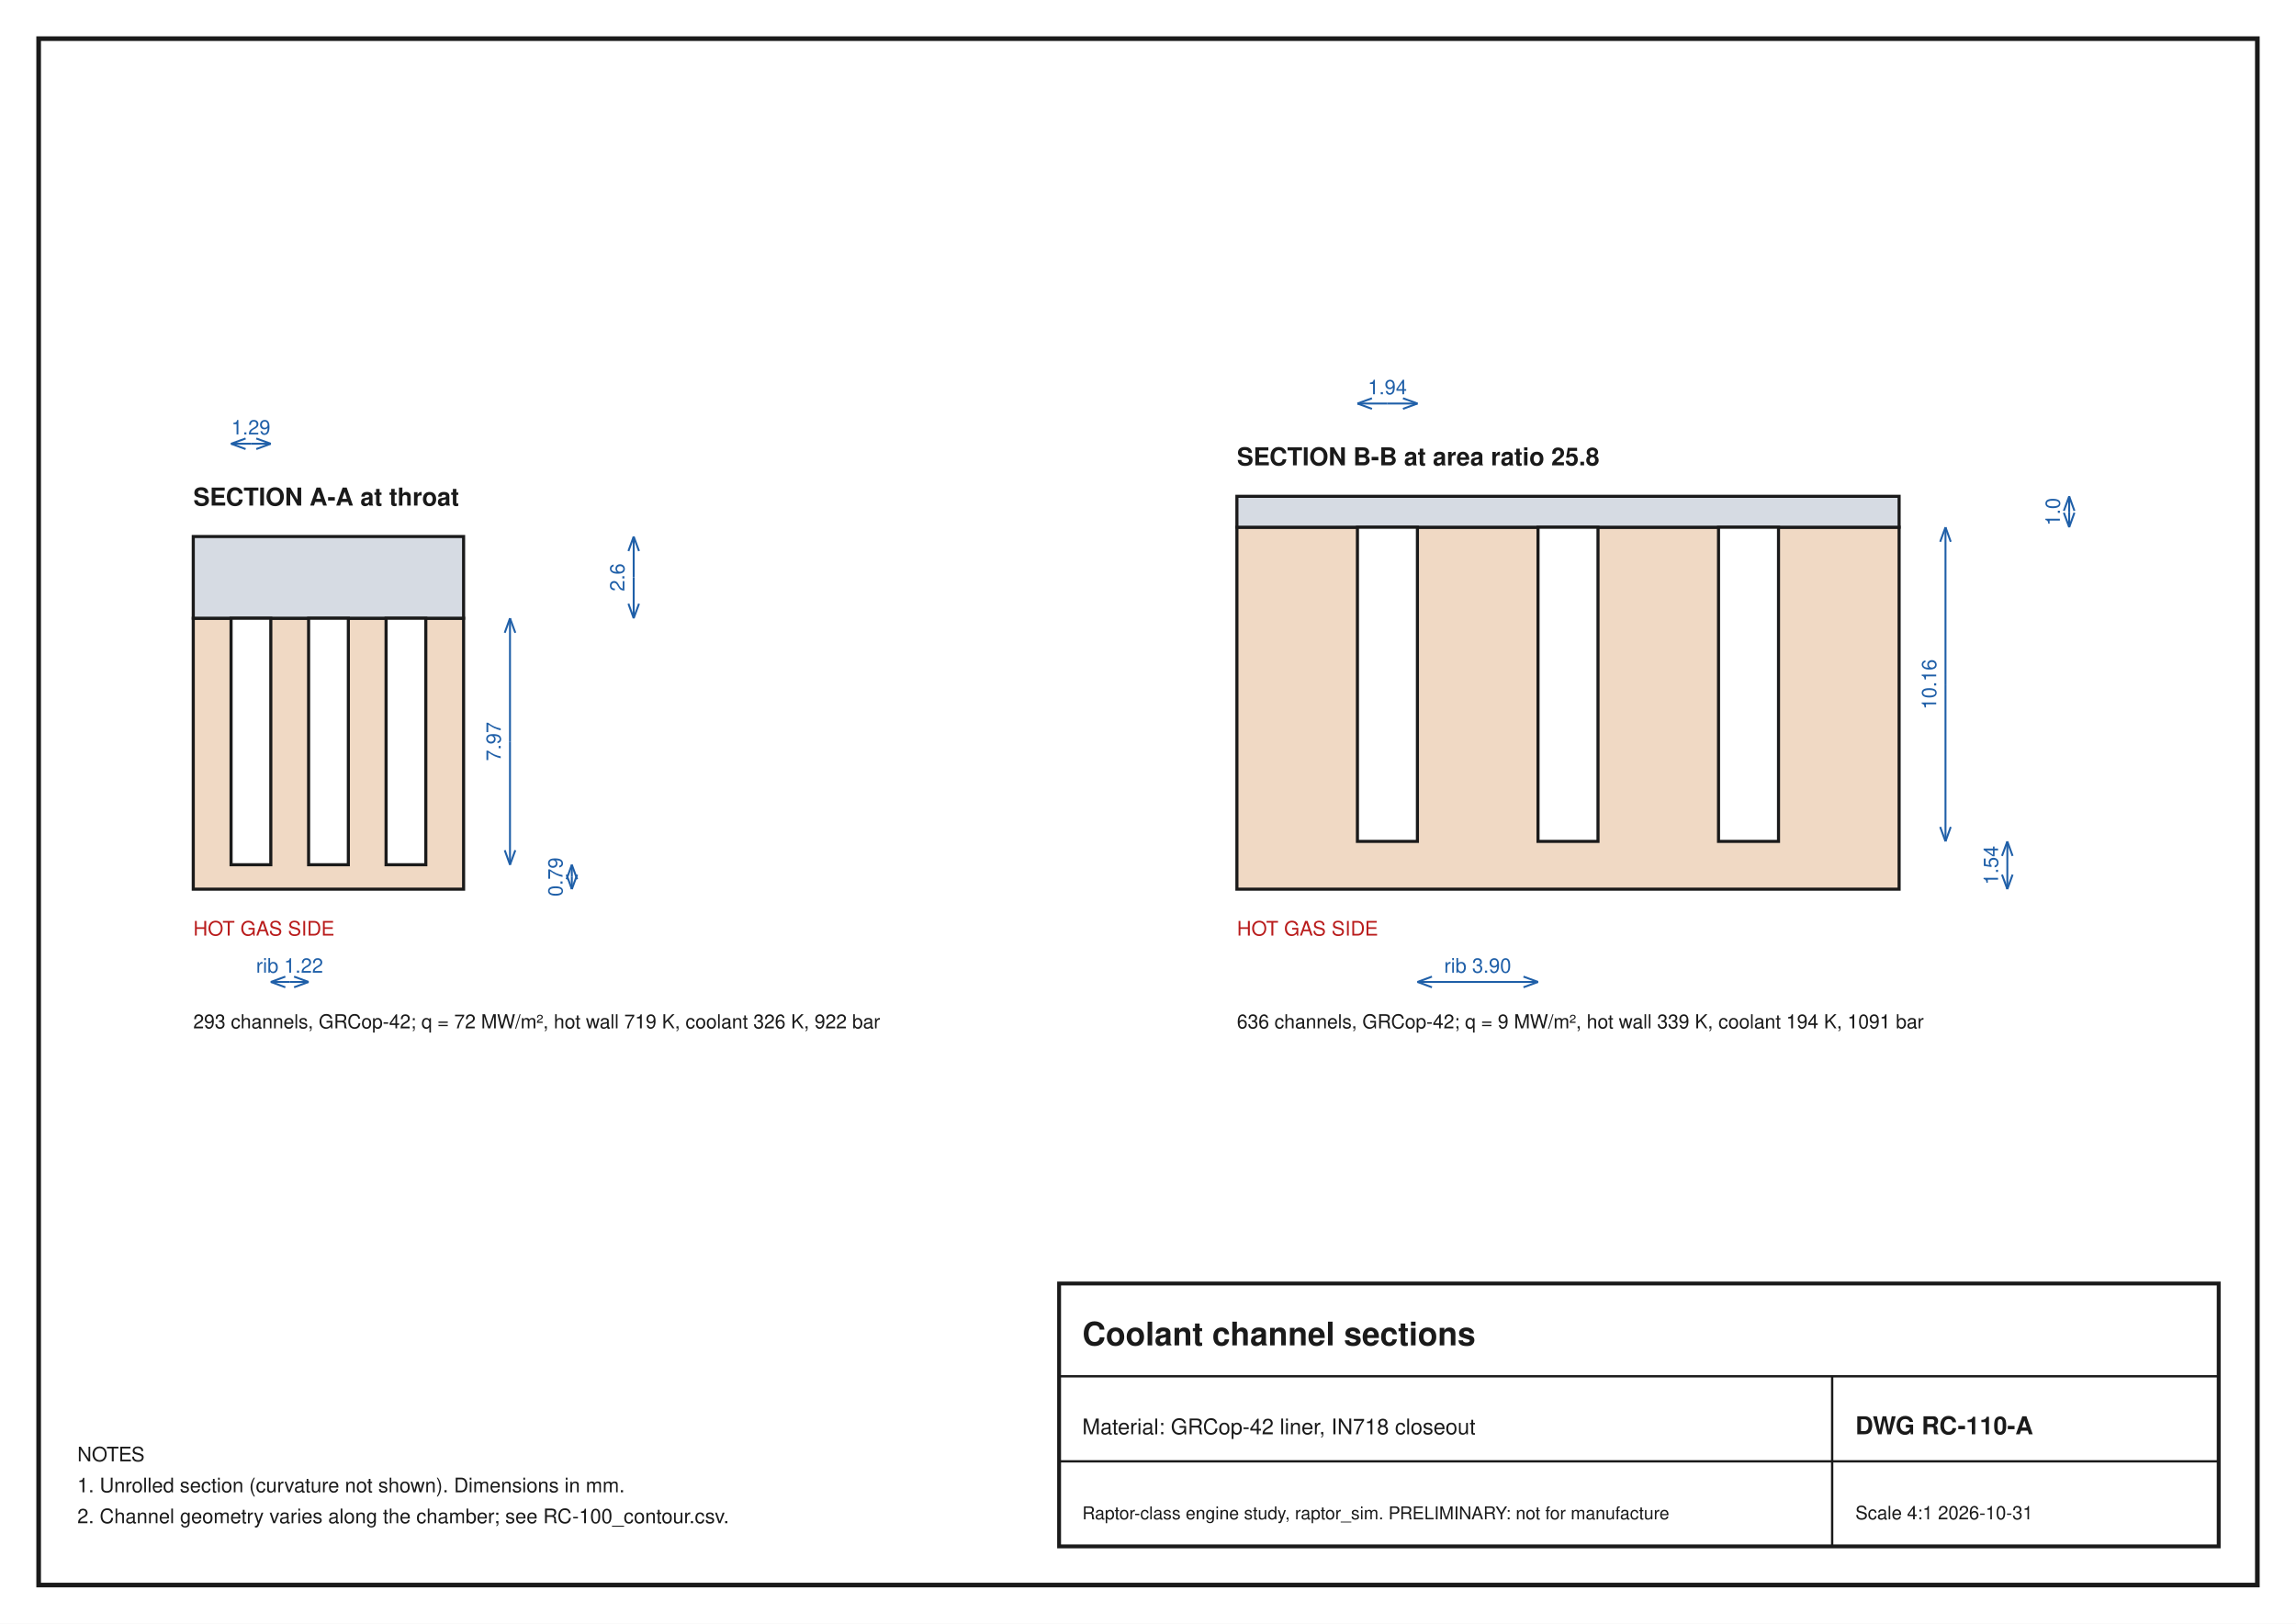
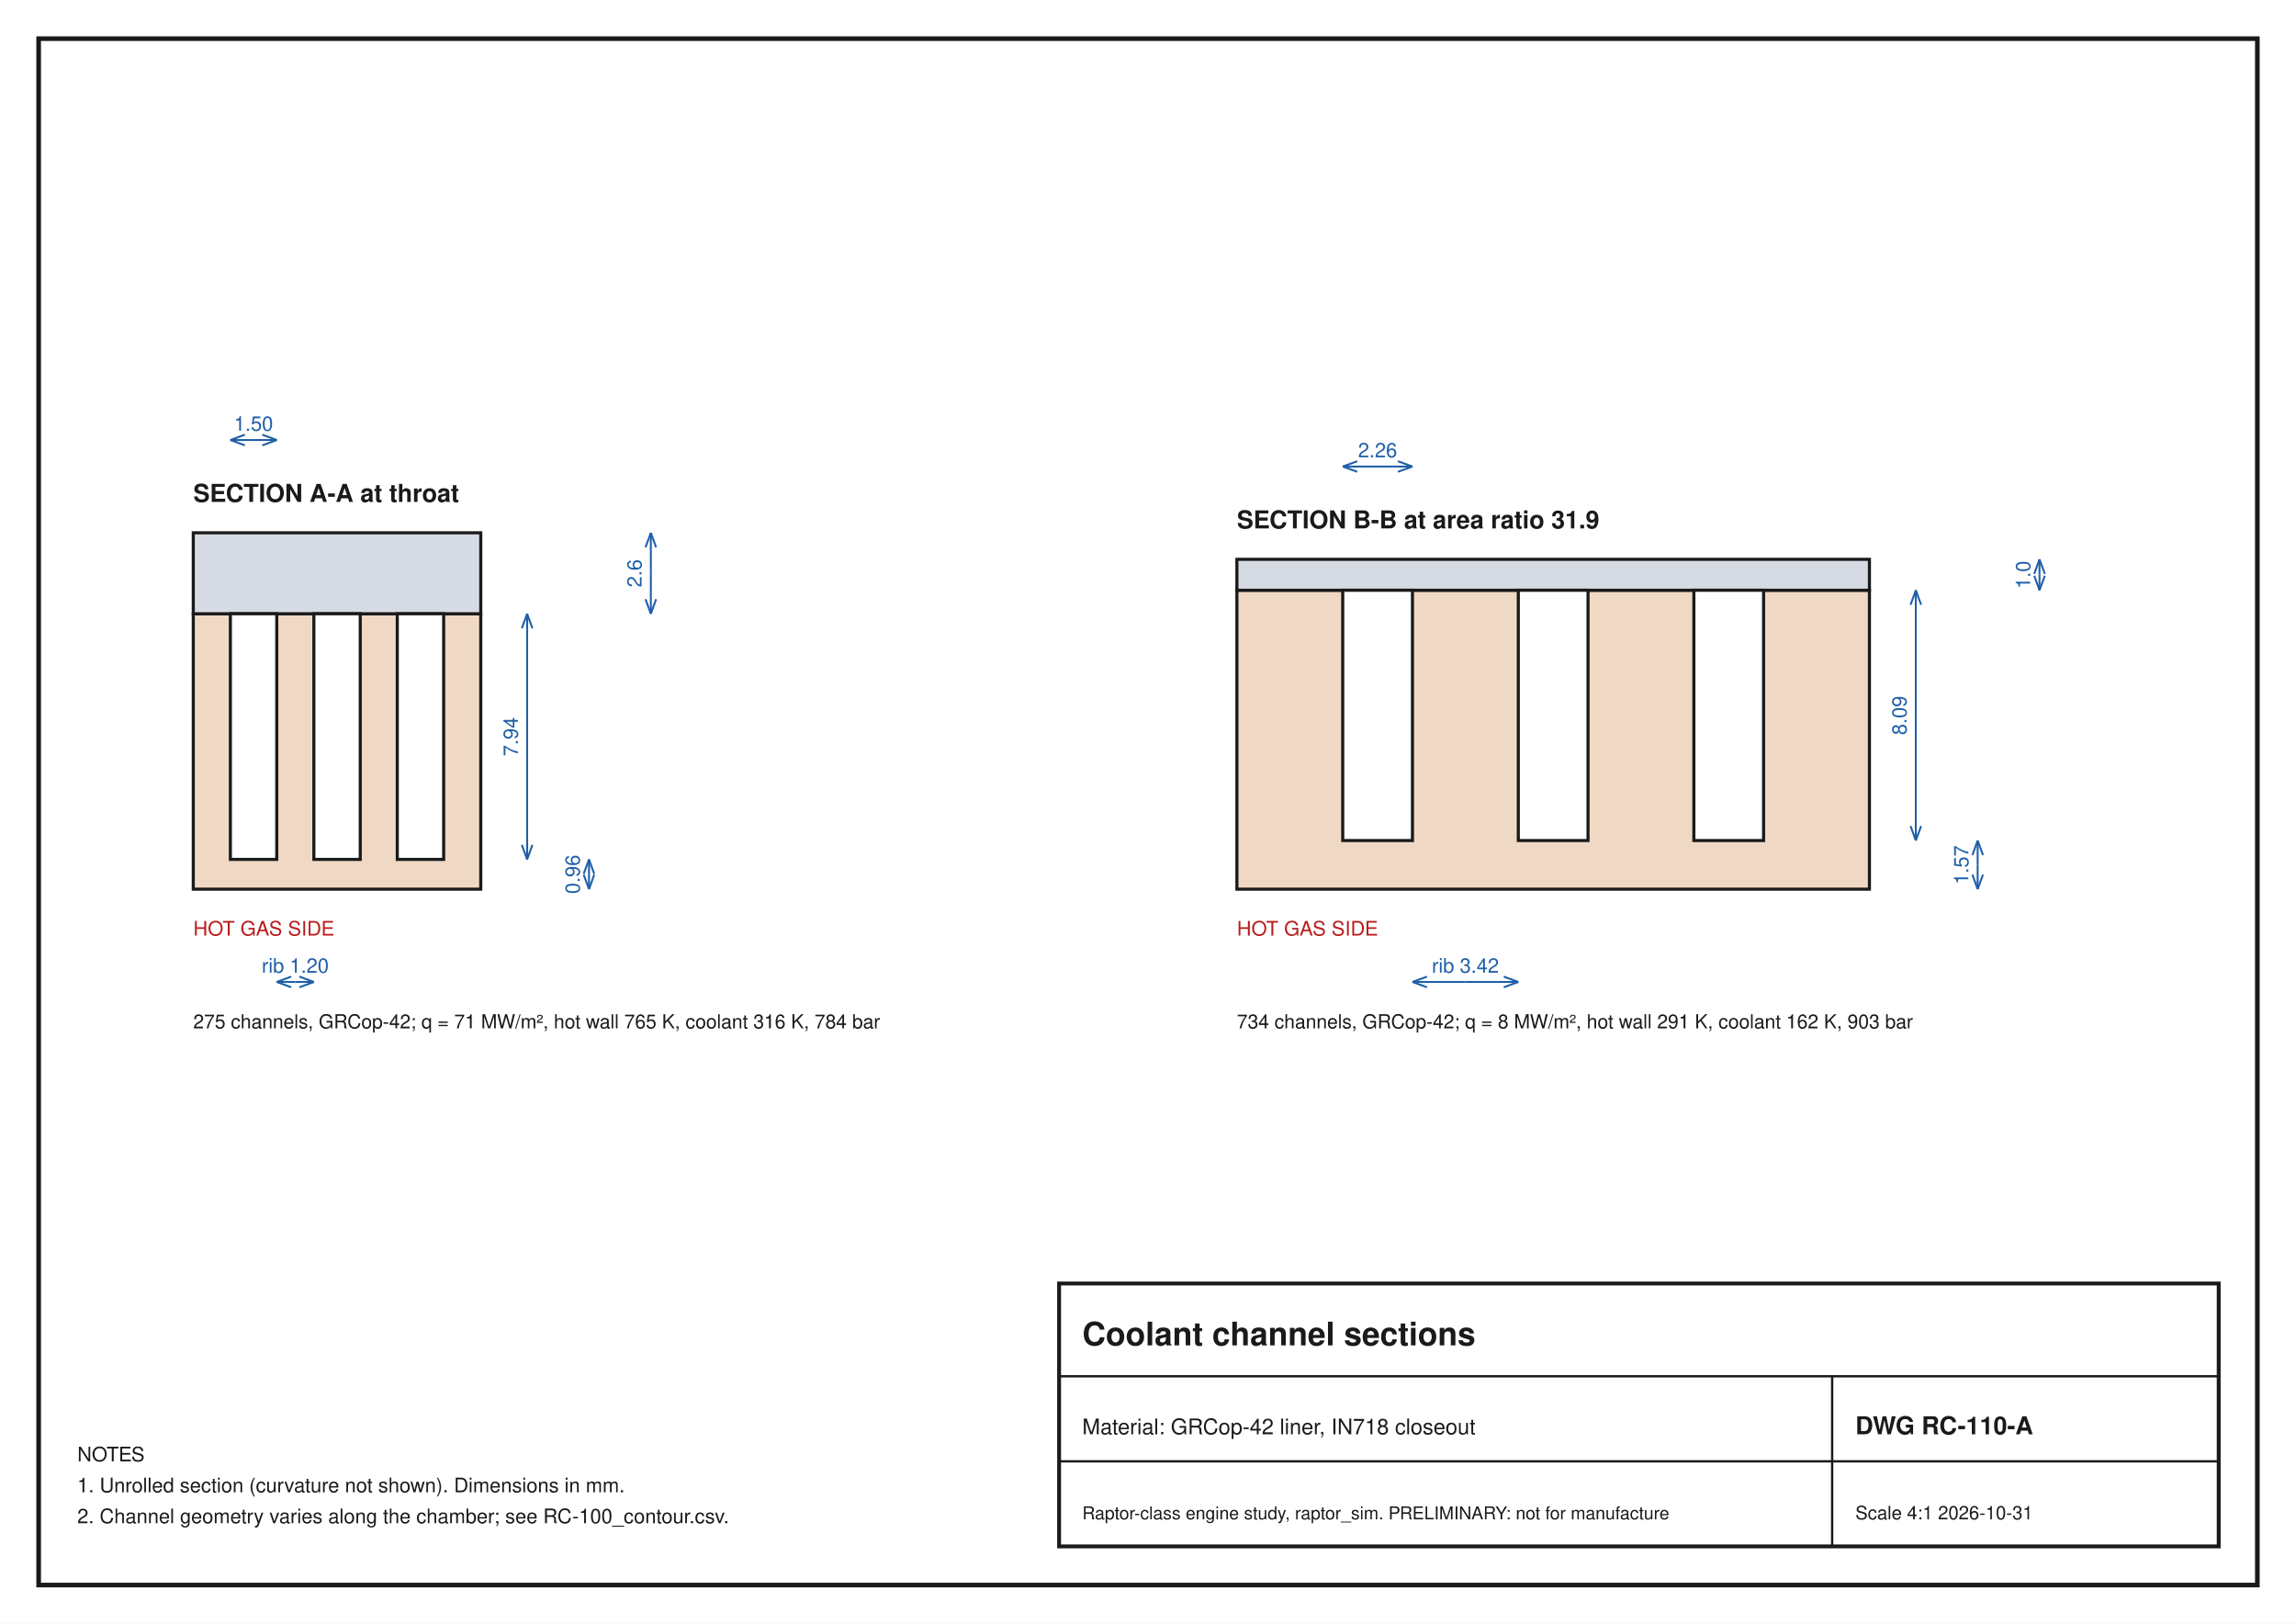
<svg xmlns="http://www.w3.org/2000/svg" width="297.0mm" height="210.0mm" viewBox="0 0 297.0 210.0">
  <rect width="100%" height="100%" fill="white" />
  <rect x="5.0" y="5.0" width="287.0" height="200.0" fill="none" stroke="#1a1a1a" stroke-width="0.6" />
-   <rect x="25.00" y="79.96" width="34.97" height="35.04" fill="#f0d9c4" stroke="#1a1a1a" stroke-width="0.4" />
-   <rect x="25.00" y="69.39" width="34.97" height="10.57" fill="#d6dbe3" stroke="#1a1a1a" stroke-width="0.4" />
-   <rect x="29.89" y="79.96" width="5.14" height="31.88" fill="white" stroke="#1a1a1a" stroke-width="0.4" />
-   <rect x="39.92" y="79.96" width="5.14" height="31.88" fill="white" stroke="#1a1a1a" stroke-width="0.4" />
-   <rect x="49.94" y="79.96" width="5.14" height="31.88" fill="white" stroke="#1a1a1a" stroke-width="0.4" />
+   <rect x="25.00" y="79.38" width="37.19" height="35.62" fill="#f0d9c4" stroke="#1a1a1a" stroke-width="0.4" />
+   <rect x="25.00" y="68.91" width="37.19" height="10.47" fill="#d6dbe3" stroke="#1a1a1a" stroke-width="0.4" />
+   <rect x="29.80" y="79.38" width="6.00" height="31.77" fill="white" stroke="#1a1a1a" stroke-width="0.4" />
+   <rect x="40.60" y="79.38" width="6.00" height="31.77" fill="white" stroke="#1a1a1a" stroke-width="0.4" />
+   <rect x="51.39" y="79.38" width="6.00" height="31.77" fill="white" stroke="#1a1a1a" stroke-width="0.4" />
  <text x="25.00" y="121.00" font-size="2.6" fill="#b91c1c" text-anchor="start" font-weight="normal" font-family="Helvetica, Arial, sans-serif">HOT GAS SIDE</text>
-   <text x="25.00" y="65.39" font-size="3.2" fill="#1a1a1a" text-anchor="start" font-weight="bold" font-family="Helvetica, Arial, sans-serif">SECTION A-A at throat</text>
-   <line x1="32.46" y1="57.39" x2="29.89" y2="57.39" stroke="#1f5fa8" stroke-width="0.25" />
-   <line x1="29.89" y1="57.39" x2="31.77" y2="56.71" stroke="#1f5fa8" stroke-width="0.25" />
-   <line x1="29.89" y1="57.39" x2="31.77" y2="58.08" stroke="#1f5fa8" stroke-width="0.25" />
-   <line x1="32.46" y1="57.39" x2="35.03" y2="57.39" stroke="#1f5fa8" stroke-width="0.25" />
-   <line x1="35.03" y1="57.39" x2="33.15" y2="58.08" stroke="#1f5fa8" stroke-width="0.25" />
-   <line x1="35.03" y1="57.39" x2="33.15" y2="56.71" stroke="#1f5fa8" stroke-width="0.25" />
-   <text x="32.46" y="56.19" font-size="2.6" fill="#1f5fa8" text-anchor="middle" font-weight="normal" font-family="Helvetica, Arial, sans-serif">1.29</text>
-   <line x1="37.47" y1="127.00" x2="35.03" y2="127.00" stroke="#1f5fa8" stroke-width="0.25" />
-   <line x1="35.03" y1="127.00" x2="36.91" y2="126.31" stroke="#1f5fa8" stroke-width="0.25" />
-   <line x1="35.03" y1="127.00" x2="36.91" y2="127.69" stroke="#1f5fa8" stroke-width="0.25" />
-   <line x1="37.47" y1="127.00" x2="39.92" y2="127.00" stroke="#1f5fa8" stroke-width="0.25" />
-   <line x1="39.92" y1="127.00" x2="38.04" y2="127.69" stroke="#1f5fa8" stroke-width="0.25" />
-   <line x1="39.92" y1="127.00" x2="38.04" y2="126.31" stroke="#1f5fa8" stroke-width="0.25" />
-   <text x="37.47" y="125.80" font-size="2.6" fill="#1f5fa8" text-anchor="middle" font-weight="normal" font-family="Helvetica, Arial, sans-serif">rib 1.22</text>
-   <line x1="65.97" y1="95.90" x2="65.97" y2="111.84" stroke="#1f5fa8" stroke-width="0.25" />
-   <line x1="65.97" y1="111.84" x2="65.29" y2="109.96" stroke="#1f5fa8" stroke-width="0.25" />
-   <line x1="65.97" y1="111.84" x2="66.66" y2="109.96" stroke="#1f5fa8" stroke-width="0.25" />
-   <line x1="65.97" y1="95.90" x2="65.97" y2="79.96" stroke="#1f5fa8" stroke-width="0.25" />
-   <line x1="65.97" y1="79.96" x2="66.66" y2="81.84" stroke="#1f5fa8" stroke-width="0.25" />
-   <line x1="65.97" y1="79.96" x2="65.29" y2="81.84" stroke="#1f5fa8" stroke-width="0.25" />
-   <text x="64.77" y="95.90" font-size="2.6" fill="#1f5fa8" text-anchor="middle" font-weight="normal" font-family="Helvetica, Arial, sans-serif" transform="rotate(-90.0 64.77 95.90)">7.97</text>
-   <line x1="73.97" y1="113.42" x2="73.97" y2="115.00" stroke="#1f5fa8" stroke-width="0.25" />
-   <line x1="73.97" y1="115.00" x2="73.29" y2="113.12" stroke="#1f5fa8" stroke-width="0.25" />
-   <line x1="73.97" y1="115.00" x2="74.66" y2="113.12" stroke="#1f5fa8" stroke-width="0.25" />
-   <line x1="73.97" y1="113.42" x2="73.97" y2="111.84" stroke="#1f5fa8" stroke-width="0.25" />
-   <line x1="73.97" y1="111.84" x2="74.66" y2="113.72" stroke="#1f5fa8" stroke-width="0.25" />
-   <line x1="73.97" y1="111.84" x2="73.29" y2="113.72" stroke="#1f5fa8" stroke-width="0.25" />
-   <text x="72.77" y="113.42" font-size="2.6" fill="#1f5fa8" text-anchor="middle" font-weight="normal" font-family="Helvetica, Arial, sans-serif" transform="rotate(-90.0 72.77 113.42)">0.79</text>
-   <line x1="81.97" y1="74.67" x2="81.97" y2="79.96" stroke="#1f5fa8" stroke-width="0.25" />
-   <line x1="81.97" y1="79.96" x2="81.29" y2="78.08" stroke="#1f5fa8" stroke-width="0.25" />
-   <line x1="81.97" y1="79.96" x2="82.66" y2="78.08" stroke="#1f5fa8" stroke-width="0.25" />
-   <line x1="81.97" y1="74.67" x2="81.97" y2="69.39" stroke="#1f5fa8" stroke-width="0.25" />
-   <line x1="81.97" y1="69.39" x2="82.66" y2="71.27" stroke="#1f5fa8" stroke-width="0.25" />
-   <line x1="81.97" y1="69.39" x2="81.29" y2="71.27" stroke="#1f5fa8" stroke-width="0.25" />
-   <text x="80.77" y="74.67" font-size="2.6" fill="#1f5fa8" text-anchor="middle" font-weight="normal" font-family="Helvetica, Arial, sans-serif" transform="rotate(-90.0 80.77 74.67)">2.6</text>
-   <text x="25.00" y="133.00" font-size="2.5" fill="#1a1a1a" text-anchor="start" font-weight="normal" font-family="Helvetica, Arial, sans-serif">293 channels, GRCop-42; q = 72 MW/m², hot wall 719 K, coolant 326 K, 922 bar</text>
-   <rect x="160.00" y="68.19" width="85.66" height="46.81" fill="#f0d9c4" stroke="#1a1a1a" stroke-width="0.4" />
-   <rect x="160.00" y="64.19" width="85.66" height="4.00" fill="#d6dbe3" stroke="#1a1a1a" stroke-width="0.4" />
-   <rect x="175.59" y="68.19" width="7.76" height="40.63" fill="white" stroke="#1a1a1a" stroke-width="0.4" />
-   <rect x="198.95" y="68.19" width="7.76" height="40.63" fill="white" stroke="#1a1a1a" stroke-width="0.4" />
-   <rect x="222.30" y="68.19" width="7.76" height="40.63" fill="white" stroke="#1a1a1a" stroke-width="0.4" />
+   <text x="25.00" y="64.91" font-size="3.2" fill="#1a1a1a" text-anchor="start" font-weight="bold" font-family="Helvetica, Arial, sans-serif">SECTION A-A at throat</text>
+   <line x1="32.80" y1="56.91" x2="29.80" y2="56.91" stroke="#1f5fa8" stroke-width="0.25" />
+   <line x1="29.80" y1="56.91" x2="31.68" y2="56.22" stroke="#1f5fa8" stroke-width="0.25" />
+   <line x1="29.80" y1="56.91" x2="31.68" y2="57.60" stroke="#1f5fa8" stroke-width="0.25" />
+   <line x1="32.80" y1="56.91" x2="35.80" y2="56.91" stroke="#1f5fa8" stroke-width="0.25" />
+   <line x1="35.80" y1="56.91" x2="33.92" y2="57.60" stroke="#1f5fa8" stroke-width="0.25" />
+   <line x1="35.80" y1="56.91" x2="33.92" y2="56.22" stroke="#1f5fa8" stroke-width="0.25" />
+   <text x="32.80" y="55.71" font-size="2.6" fill="#1f5fa8" text-anchor="middle" font-weight="normal" font-family="Helvetica, Arial, sans-serif">1.50</text>
+   <line x1="38.20" y1="127.00" x2="35.80" y2="127.00" stroke="#1f5fa8" stroke-width="0.25" />
+   <line x1="35.80" y1="127.00" x2="37.67" y2="126.31" stroke="#1f5fa8" stroke-width="0.25" />
+   <line x1="35.80" y1="127.00" x2="37.67" y2="127.69" stroke="#1f5fa8" stroke-width="0.25" />
+   <line x1="38.20" y1="127.00" x2="40.60" y2="127.00" stroke="#1f5fa8" stroke-width="0.25" />
+   <line x1="40.60" y1="127.00" x2="38.72" y2="127.69" stroke="#1f5fa8" stroke-width="0.25" />
+   <line x1="40.60" y1="127.00" x2="38.72" y2="126.31" stroke="#1f5fa8" stroke-width="0.25" />
+   <text x="38.20" y="125.80" font-size="2.6" fill="#1f5fa8" text-anchor="middle" font-weight="normal" font-family="Helvetica, Arial, sans-serif">rib 1.20</text>
+   <line x1="68.19" y1="95.27" x2="68.19" y2="111.15" stroke="#1f5fa8" stroke-width="0.25" />
+   <line x1="68.19" y1="111.15" x2="67.50" y2="109.27" stroke="#1f5fa8" stroke-width="0.25" />
+   <line x1="68.19" y1="111.15" x2="68.87" y2="109.27" stroke="#1f5fa8" stroke-width="0.25" />
+   <line x1="68.19" y1="95.27" x2="68.19" y2="79.38" stroke="#1f5fa8" stroke-width="0.25" />
+   <line x1="68.19" y1="79.38" x2="68.87" y2="81.26" stroke="#1f5fa8" stroke-width="0.25" />
+   <line x1="68.19" y1="79.38" x2="67.50" y2="81.26" stroke="#1f5fa8" stroke-width="0.25" />
+   <text x="66.99" y="95.27" font-size="2.6" fill="#1f5fa8" text-anchor="middle" font-weight="normal" font-family="Helvetica, Arial, sans-serif" transform="rotate(-90.0 66.99 95.27)">7.94</text>
+   <line x1="76.19" y1="113.08" x2="76.19" y2="115.00" stroke="#1f5fa8" stroke-width="0.25" />
+   <line x1="76.19" y1="115.00" x2="75.50" y2="113.12" stroke="#1f5fa8" stroke-width="0.25" />
+   <line x1="76.19" y1="115.00" x2="76.87" y2="113.12" stroke="#1f5fa8" stroke-width="0.25" />
+   <line x1="76.19" y1="113.08" x2="76.19" y2="111.15" stroke="#1f5fa8" stroke-width="0.25" />
+   <line x1="76.19" y1="111.15" x2="76.87" y2="113.03" stroke="#1f5fa8" stroke-width="0.25" />
+   <line x1="76.19" y1="111.15" x2="75.50" y2="113.03" stroke="#1f5fa8" stroke-width="0.25" />
+   <text x="74.99" y="113.08" font-size="2.6" fill="#1f5fa8" text-anchor="middle" font-weight="normal" font-family="Helvetica, Arial, sans-serif" transform="rotate(-90.0 74.99 113.08)">0.96</text>
+   <line x1="84.19" y1="74.15" x2="84.19" y2="79.38" stroke="#1f5fa8" stroke-width="0.25" />
+   <line x1="84.19" y1="79.38" x2="83.50" y2="77.50" stroke="#1f5fa8" stroke-width="0.25" />
+   <line x1="84.19" y1="79.38" x2="84.87" y2="77.50" stroke="#1f5fa8" stroke-width="0.25" />
+   <line x1="84.19" y1="74.15" x2="84.19" y2="68.91" stroke="#1f5fa8" stroke-width="0.25" />
+   <line x1="84.19" y1="68.91" x2="84.87" y2="70.79" stroke="#1f5fa8" stroke-width="0.25" />
+   <line x1="84.19" y1="68.91" x2="83.50" y2="70.79" stroke="#1f5fa8" stroke-width="0.25" />
+   <text x="82.99" y="74.15" font-size="2.6" fill="#1f5fa8" text-anchor="middle" font-weight="normal" font-family="Helvetica, Arial, sans-serif" transform="rotate(-90.0 82.99 74.15)">2.6</text>
+   <text x="25.00" y="133.00" font-size="2.5" fill="#1a1a1a" text-anchor="start" font-weight="normal" font-family="Helvetica, Arial, sans-serif">275 channels, GRCop-42; q = 71 MW/m², hot wall 765 K, coolant 316 K, 784 bar</text>
+   <rect x="160.00" y="76.34" width="81.82" height="38.66" fill="#f0d9c4" stroke="#1a1a1a" stroke-width="0.4" />
+   <rect x="160.00" y="72.34" width="81.82" height="4.00" fill="#d6dbe3" stroke="#1a1a1a" stroke-width="0.4" />
+   <rect x="173.69" y="76.34" width="9.02" height="32.37" fill="white" stroke="#1a1a1a" stroke-width="0.4" />
+   <rect x="196.40" y="76.34" width="9.02" height="32.37" fill="white" stroke="#1a1a1a" stroke-width="0.4" />
+   <rect x="219.11" y="76.34" width="9.02" height="32.37" fill="white" stroke="#1a1a1a" stroke-width="0.4" />
  <text x="160.00" y="121.00" font-size="2.6" fill="#b91c1c" text-anchor="start" font-weight="normal" font-family="Helvetica, Arial, sans-serif">HOT GAS SIDE</text>
-   <text x="160.00" y="60.19" font-size="3.2" fill="#1a1a1a" text-anchor="start" font-weight="bold" font-family="Helvetica, Arial, sans-serif">SECTION B-B at area ratio 25.8</text>
-   <line x1="179.47" y1="52.19" x2="175.59" y2="52.19" stroke="#1f5fa8" stroke-width="0.25" />
-   <line x1="175.59" y1="52.19" x2="177.47" y2="51.51" stroke="#1f5fa8" stroke-width="0.25" />
-   <line x1="175.59" y1="52.19" x2="177.47" y2="52.88" stroke="#1f5fa8" stroke-width="0.25" />
-   <line x1="179.47" y1="52.19" x2="183.36" y2="52.19" stroke="#1f5fa8" stroke-width="0.25" />
-   <line x1="183.36" y1="52.19" x2="181.48" y2="52.88" stroke="#1f5fa8" stroke-width="0.25" />
-   <line x1="183.36" y1="52.19" x2="181.48" y2="51.51" stroke="#1f5fa8" stroke-width="0.25" />
-   <text x="179.47" y="50.99" font-size="2.6" fill="#1f5fa8" text-anchor="middle" font-weight="normal" font-family="Helvetica, Arial, sans-serif">1.94</text>
-   <line x1="191.15" y1="127.00" x2="183.36" y2="127.00" stroke="#1f5fa8" stroke-width="0.25" />
-   <line x1="183.36" y1="127.00" x2="185.23" y2="126.31" stroke="#1f5fa8" stroke-width="0.25" />
-   <line x1="183.36" y1="127.00" x2="185.23" y2="127.69" stroke="#1f5fa8" stroke-width="0.25" />
-   <line x1="191.15" y1="127.00" x2="198.95" y2="127.00" stroke="#1f5fa8" stroke-width="0.25" />
-   <line x1="198.95" y1="127.00" x2="197.07" y2="127.69" stroke="#1f5fa8" stroke-width="0.25" />
-   <line x1="198.95" y1="127.00" x2="197.07" y2="126.31" stroke="#1f5fa8" stroke-width="0.25" />
-   <text x="191.15" y="125.80" font-size="2.6" fill="#1f5fa8" text-anchor="middle" font-weight="normal" font-family="Helvetica, Arial, sans-serif">rib 3.90</text>
-   <line x1="251.66" y1="88.51" x2="251.66" y2="108.82" stroke="#1f5fa8" stroke-width="0.25" />
-   <line x1="251.66" y1="108.82" x2="250.97" y2="106.95" stroke="#1f5fa8" stroke-width="0.25" />
-   <line x1="251.66" y1="108.82" x2="252.34" y2="106.95" stroke="#1f5fa8" stroke-width="0.25" />
-   <line x1="251.66" y1="88.51" x2="251.66" y2="68.19" stroke="#1f5fa8" stroke-width="0.25" />
-   <line x1="251.66" y1="68.19" x2="252.34" y2="70.07" stroke="#1f5fa8" stroke-width="0.25" />
-   <line x1="251.66" y1="68.19" x2="250.97" y2="70.07" stroke="#1f5fa8" stroke-width="0.25" />
-   <text x="250.46" y="88.51" font-size="2.6" fill="#1f5fa8" text-anchor="middle" font-weight="normal" font-family="Helvetica, Arial, sans-serif" transform="rotate(-90.0 250.46 88.51)">10.16</text>
-   <line x1="259.66" y1="111.91" x2="259.66" y2="115.00" stroke="#1f5fa8" stroke-width="0.25" />
-   <line x1="259.66" y1="115.00" x2="258.97" y2="113.12" stroke="#1f5fa8" stroke-width="0.25" />
-   <line x1="259.66" y1="115.00" x2="260.34" y2="113.12" stroke="#1f5fa8" stroke-width="0.25" />
-   <line x1="259.66" y1="111.91" x2="259.66" y2="108.82" stroke="#1f5fa8" stroke-width="0.25" />
-   <line x1="259.66" y1="108.82" x2="260.34" y2="110.70" stroke="#1f5fa8" stroke-width="0.25" />
-   <line x1="259.66" y1="108.82" x2="258.97" y2="110.70" stroke="#1f5fa8" stroke-width="0.25" />
-   <text x="258.46" y="111.91" font-size="2.6" fill="#1f5fa8" text-anchor="middle" font-weight="normal" font-family="Helvetica, Arial, sans-serif" transform="rotate(-90.0 258.46 111.91)">1.54</text>
-   <line x1="267.66" y1="66.19" x2="267.66" y2="68.19" stroke="#1f5fa8" stroke-width="0.25" />
-   <line x1="267.66" y1="68.19" x2="266.97" y2="66.31" stroke="#1f5fa8" stroke-width="0.25" />
-   <line x1="267.66" y1="68.19" x2="268.34" y2="66.31" stroke="#1f5fa8" stroke-width="0.25" />
-   <line x1="267.66" y1="66.19" x2="267.66" y2="64.19" stroke="#1f5fa8" stroke-width="0.25" />
-   <line x1="267.66" y1="64.19" x2="268.34" y2="66.07" stroke="#1f5fa8" stroke-width="0.25" />
-   <line x1="267.66" y1="64.19" x2="266.97" y2="66.07" stroke="#1f5fa8" stroke-width="0.25" />
-   <text x="266.46" y="66.19" font-size="2.6" fill="#1f5fa8" text-anchor="middle" font-weight="normal" font-family="Helvetica, Arial, sans-serif" transform="rotate(-90.0 266.46 66.19)">1.0</text>
-   <text x="160.00" y="133.00" font-size="2.5" fill="#1a1a1a" text-anchor="start" font-weight="normal" font-family="Helvetica, Arial, sans-serif">636 channels, GRCop-42; q = 9 MW/m², hot wall 339 K, coolant 194 K, 1091 bar</text>
+   <text x="160.00" y="68.34" font-size="3.2" fill="#1a1a1a" text-anchor="start" font-weight="bold" font-family="Helvetica, Arial, sans-serif">SECTION B-B at area ratio 31.9</text>
+   <line x1="178.20" y1="60.34" x2="173.69" y2="60.34" stroke="#1f5fa8" stroke-width="0.25" />
+   <line x1="173.69" y1="60.34" x2="175.57" y2="59.65" stroke="#1f5fa8" stroke-width="0.25" />
+   <line x1="173.69" y1="60.34" x2="175.57" y2="61.02" stroke="#1f5fa8" stroke-width="0.25" />
+   <line x1="178.20" y1="60.34" x2="182.71" y2="60.34" stroke="#1f5fa8" stroke-width="0.25" />
+   <line x1="182.71" y1="60.34" x2="180.83" y2="61.02" stroke="#1f5fa8" stroke-width="0.25" />
+   <line x1="182.71" y1="60.34" x2="180.83" y2="59.65" stroke="#1f5fa8" stroke-width="0.25" />
+   <text x="178.20" y="59.14" font-size="2.6" fill="#1f5fa8" text-anchor="middle" font-weight="normal" font-family="Helvetica, Arial, sans-serif">2.26</text>
+   <line x1="189.56" y1="127.00" x2="182.71" y2="127.00" stroke="#1f5fa8" stroke-width="0.25" />
+   <line x1="182.71" y1="127.00" x2="184.59" y2="126.31" stroke="#1f5fa8" stroke-width="0.25" />
+   <line x1="182.71" y1="127.00" x2="184.59" y2="127.69" stroke="#1f5fa8" stroke-width="0.25" />
+   <line x1="189.56" y1="127.00" x2="196.40" y2="127.00" stroke="#1f5fa8" stroke-width="0.25" />
+   <line x1="196.40" y1="127.00" x2="194.52" y2="127.69" stroke="#1f5fa8" stroke-width="0.25" />
+   <line x1="196.40" y1="127.00" x2="194.52" y2="126.31" stroke="#1f5fa8" stroke-width="0.25" />
+   <text x="189.56" y="125.80" font-size="2.6" fill="#1f5fa8" text-anchor="middle" font-weight="normal" font-family="Helvetica, Arial, sans-serif">rib 3.42</text>
+   <line x1="247.82" y1="92.53" x2="247.82" y2="108.71" stroke="#1f5fa8" stroke-width="0.25" />
+   <line x1="247.82" y1="108.71" x2="247.14" y2="106.83" stroke="#1f5fa8" stroke-width="0.25" />
+   <line x1="247.82" y1="108.71" x2="248.51" y2="106.83" stroke="#1f5fa8" stroke-width="0.25" />
+   <line x1="247.82" y1="92.53" x2="247.82" y2="76.34" stroke="#1f5fa8" stroke-width="0.25" />
+   <line x1="247.82" y1="76.34" x2="248.51" y2="78.22" stroke="#1f5fa8" stroke-width="0.25" />
+   <line x1="247.82" y1="76.34" x2="247.14" y2="78.22" stroke="#1f5fa8" stroke-width="0.25" />
+   <text x="246.62" y="92.53" font-size="2.6" fill="#1f5fa8" text-anchor="middle" font-weight="normal" font-family="Helvetica, Arial, sans-serif" transform="rotate(-90.0 246.62 92.53)">8.09</text>
+   <line x1="255.82" y1="111.86" x2="255.82" y2="115.00" stroke="#1f5fa8" stroke-width="0.25" />
+   <line x1="255.82" y1="115.00" x2="255.14" y2="113.12" stroke="#1f5fa8" stroke-width="0.25" />
+   <line x1="255.82" y1="115.00" x2="256.51" y2="113.12" stroke="#1f5fa8" stroke-width="0.25" />
+   <line x1="255.82" y1="111.86" x2="255.82" y2="108.71" stroke="#1f5fa8" stroke-width="0.25" />
+   <line x1="255.82" y1="108.71" x2="256.51" y2="110.59" stroke="#1f5fa8" stroke-width="0.25" />
+   <line x1="255.82" y1="108.71" x2="255.14" y2="110.59" stroke="#1f5fa8" stroke-width="0.25" />
+   <text x="254.62" y="111.86" font-size="2.6" fill="#1f5fa8" text-anchor="middle" font-weight="normal" font-family="Helvetica, Arial, sans-serif" transform="rotate(-90.0 254.62 111.86)">1.57</text>
+   <line x1="263.82" y1="74.34" x2="263.82" y2="76.34" stroke="#1f5fa8" stroke-width="0.25" />
+   <line x1="263.82" y1="76.34" x2="263.14" y2="74.46" stroke="#1f5fa8" stroke-width="0.25" />
+   <line x1="263.82" y1="76.34" x2="264.51" y2="74.46" stroke="#1f5fa8" stroke-width="0.25" />
+   <line x1="263.82" y1="74.34" x2="263.82" y2="72.34" stroke="#1f5fa8" stroke-width="0.25" />
+   <line x1="263.82" y1="72.34" x2="264.51" y2="74.22" stroke="#1f5fa8" stroke-width="0.25" />
+   <line x1="263.82" y1="72.34" x2="263.14" y2="74.22" stroke="#1f5fa8" stroke-width="0.25" />
+   <text x="262.62" y="74.34" font-size="2.6" fill="#1f5fa8" text-anchor="middle" font-weight="normal" font-family="Helvetica, Arial, sans-serif" transform="rotate(-90.0 262.62 74.34)">1.0</text>
+   <text x="160.00" y="133.00" font-size="2.5" fill="#1a1a1a" text-anchor="start" font-weight="normal" font-family="Helvetica, Arial, sans-serif">734 channels, GRCop-42; q = 8 MW/m², hot wall 291 K, coolant 162 K, 903 bar</text>
  <rect x="137.00" y="166.00" width="150.00" height="34.00" fill="none" stroke="#1a1a1a" stroke-width="0.5" />
  <line x1="137.00" y1="178.00" x2="287.00" y2="178.00" stroke="#1a1a1a" stroke-width="0.3" />
  <line x1="137.00" y1="189.00" x2="287.00" y2="189.00" stroke="#1a1a1a" stroke-width="0.3" />
  <line x1="237.00" y1="200.00" x2="237.00" y2="178.00" stroke="#1a1a1a" stroke-width="0.3" />
  <text x="140.00" y="174.00" font-size="4.2" fill="#1a1a1a" text-anchor="start" font-weight="bold" font-family="Helvetica, Arial, sans-serif">Coolant channel sections</text>
  <text x="140.00" y="185.50" font-size="2.8" fill="#1a1a1a" text-anchor="start" font-weight="normal" font-family="Helvetica, Arial, sans-serif">Material: GRCop-42 liner, IN718 closeout</text>
  <text x="140.00" y="196.50" font-size="2.3" fill="#1a1a1a" text-anchor="start" font-weight="normal" font-family="Helvetica, Arial, sans-serif">Raptor-class engine study, raptor_sim. PRELIMINARY: not for manufacture</text>
  <text x="240.00" y="185.50" font-size="3.2" fill="#1a1a1a" text-anchor="start" font-weight="bold" font-family="Helvetica, Arial, sans-serif">DWG RC-110-A</text>
  <text x="240.00" y="196.50" font-size="2.4" fill="#1a1a1a" text-anchor="start" font-weight="normal" font-family="Helvetica, Arial, sans-serif">Scale 4:1   2026-10-31</text>
  <text x="10.00" y="189.00" font-size="2.6" fill="#1a1a1a" text-anchor="start" font-weight="normal" font-family="Helvetica, Arial, sans-serif">NOTES</text>
  <text x="10.00" y="193.00" font-size="2.6" fill="#1a1a1a" text-anchor="start" font-weight="normal" font-family="Helvetica, Arial, sans-serif">1. Unrolled section (curvature not shown). Dimensions in mm.</text>
  <text x="10.00" y="197.00" font-size="2.6" fill="#1a1a1a" text-anchor="start" font-weight="normal" font-family="Helvetica, Arial, sans-serif">2. Channel geometry varies along the chamber; see RC-100_contour.csv.</text>
</svg>
